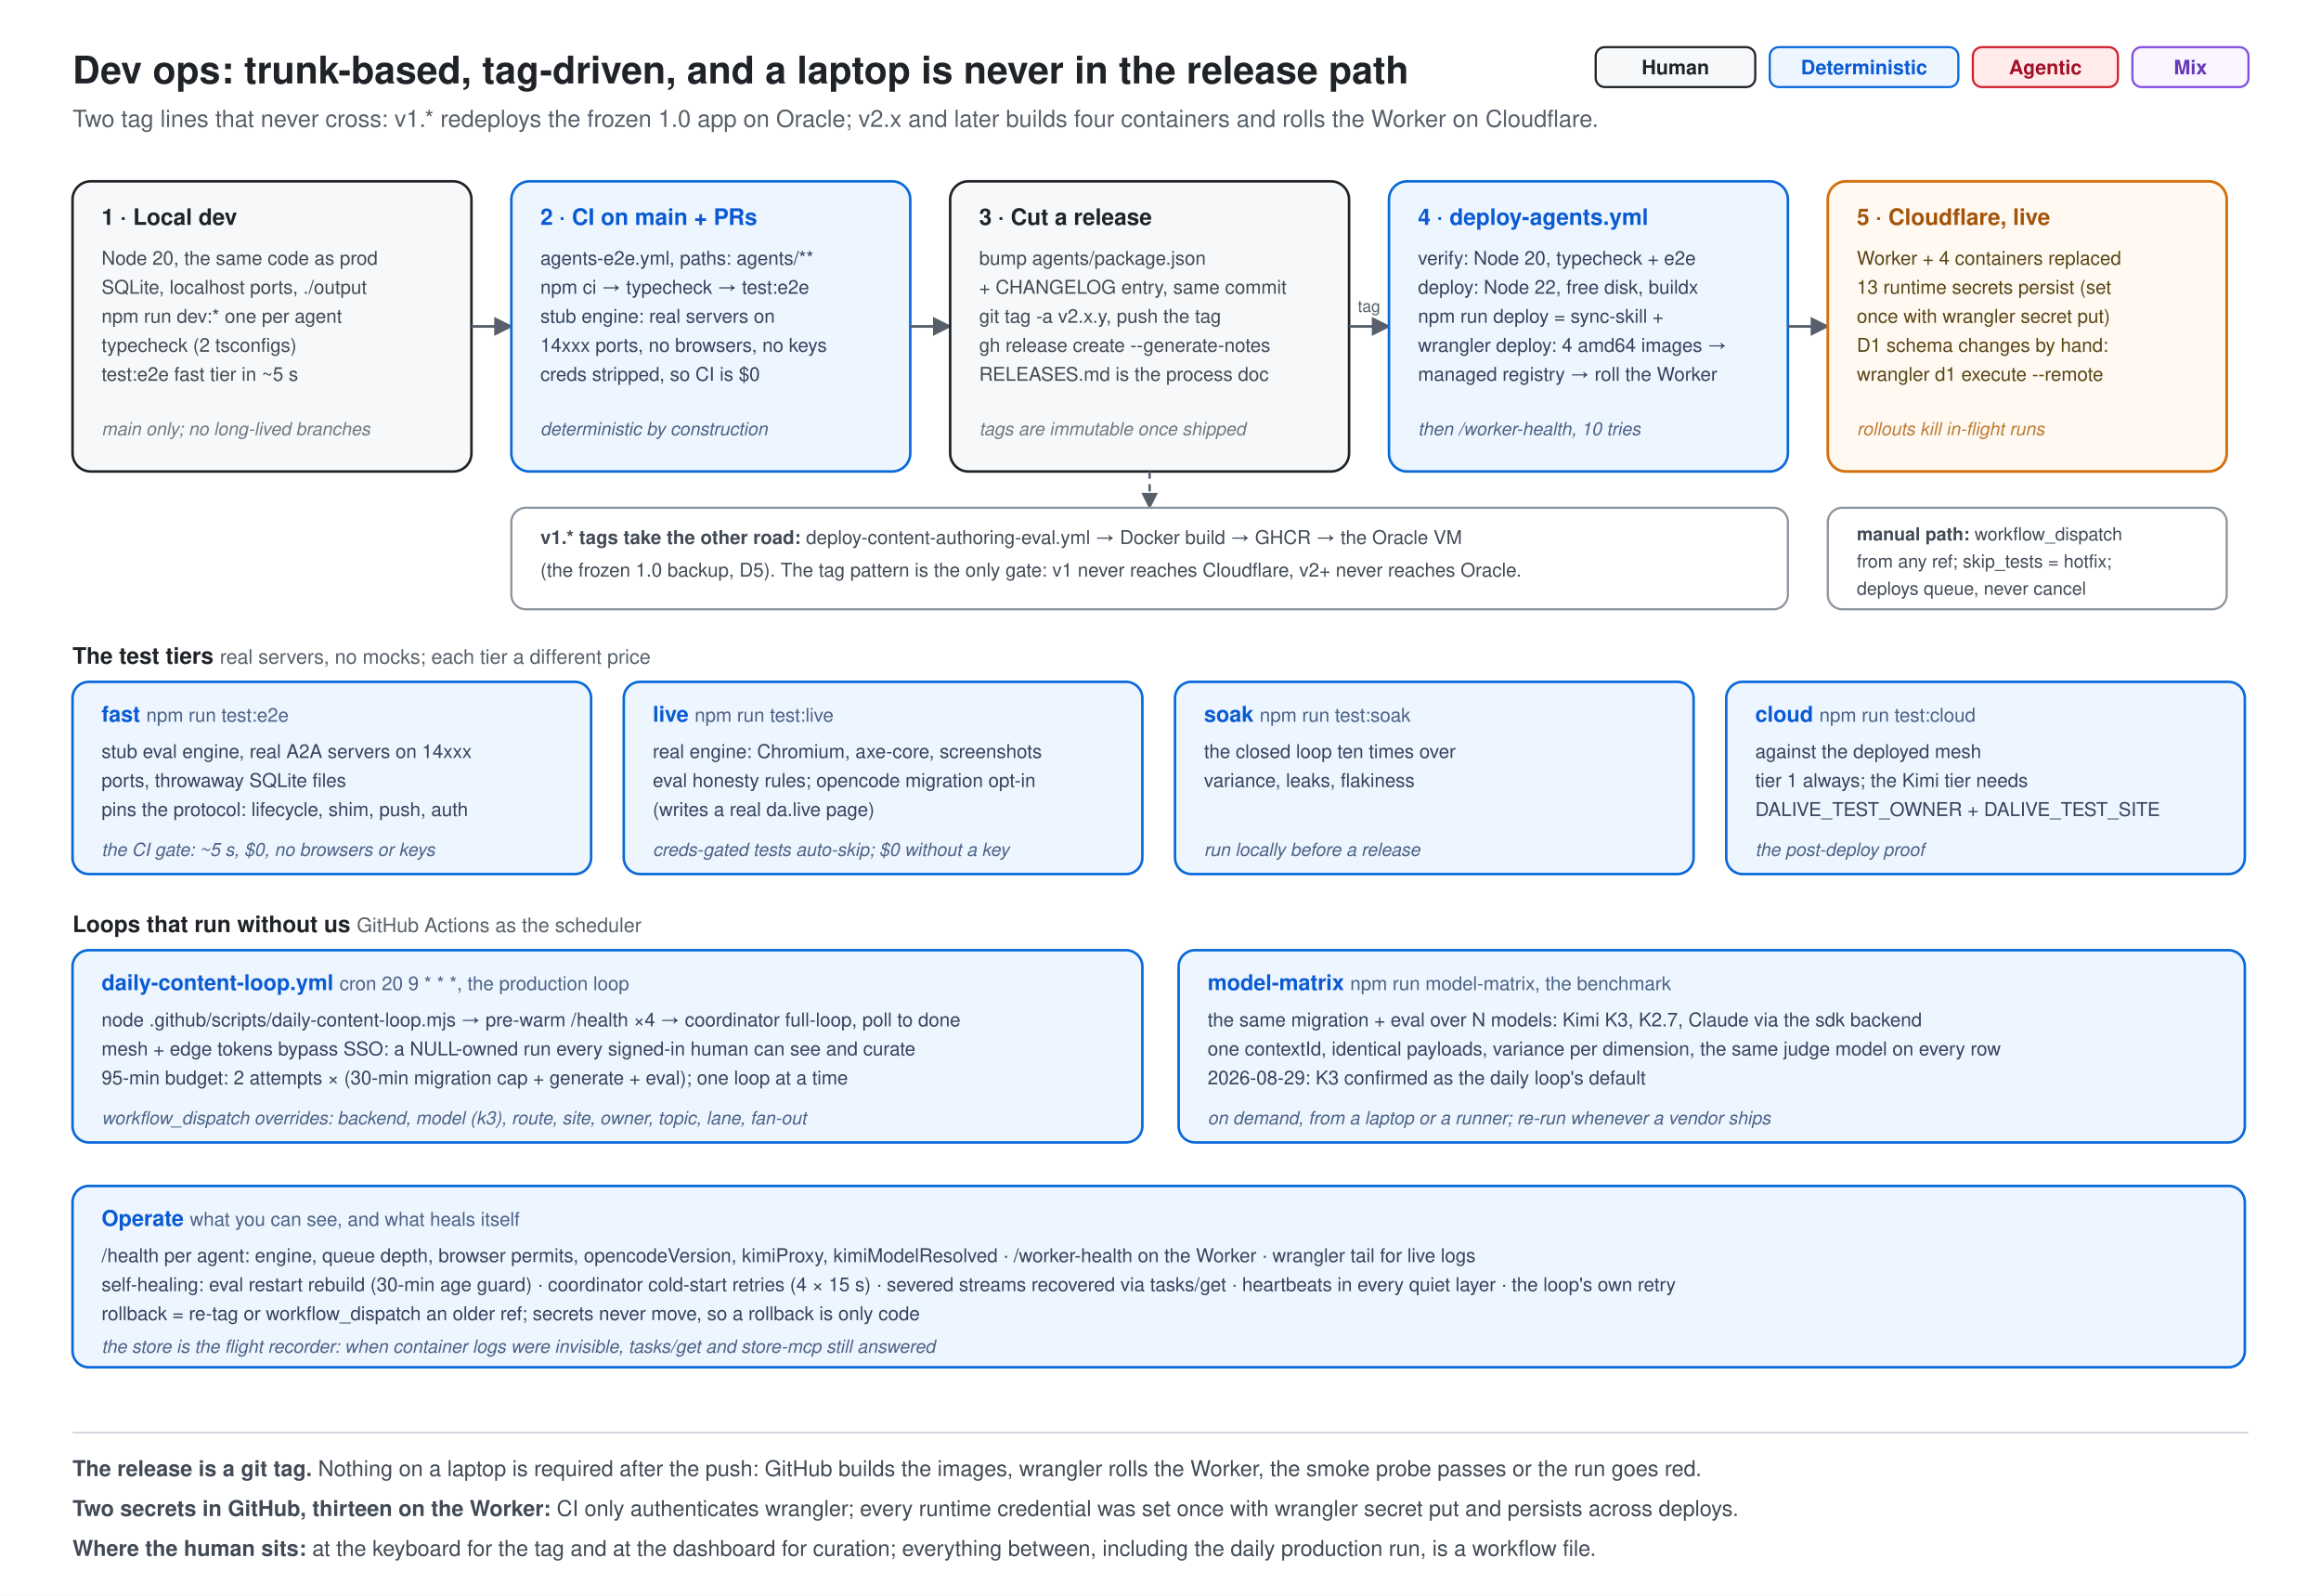
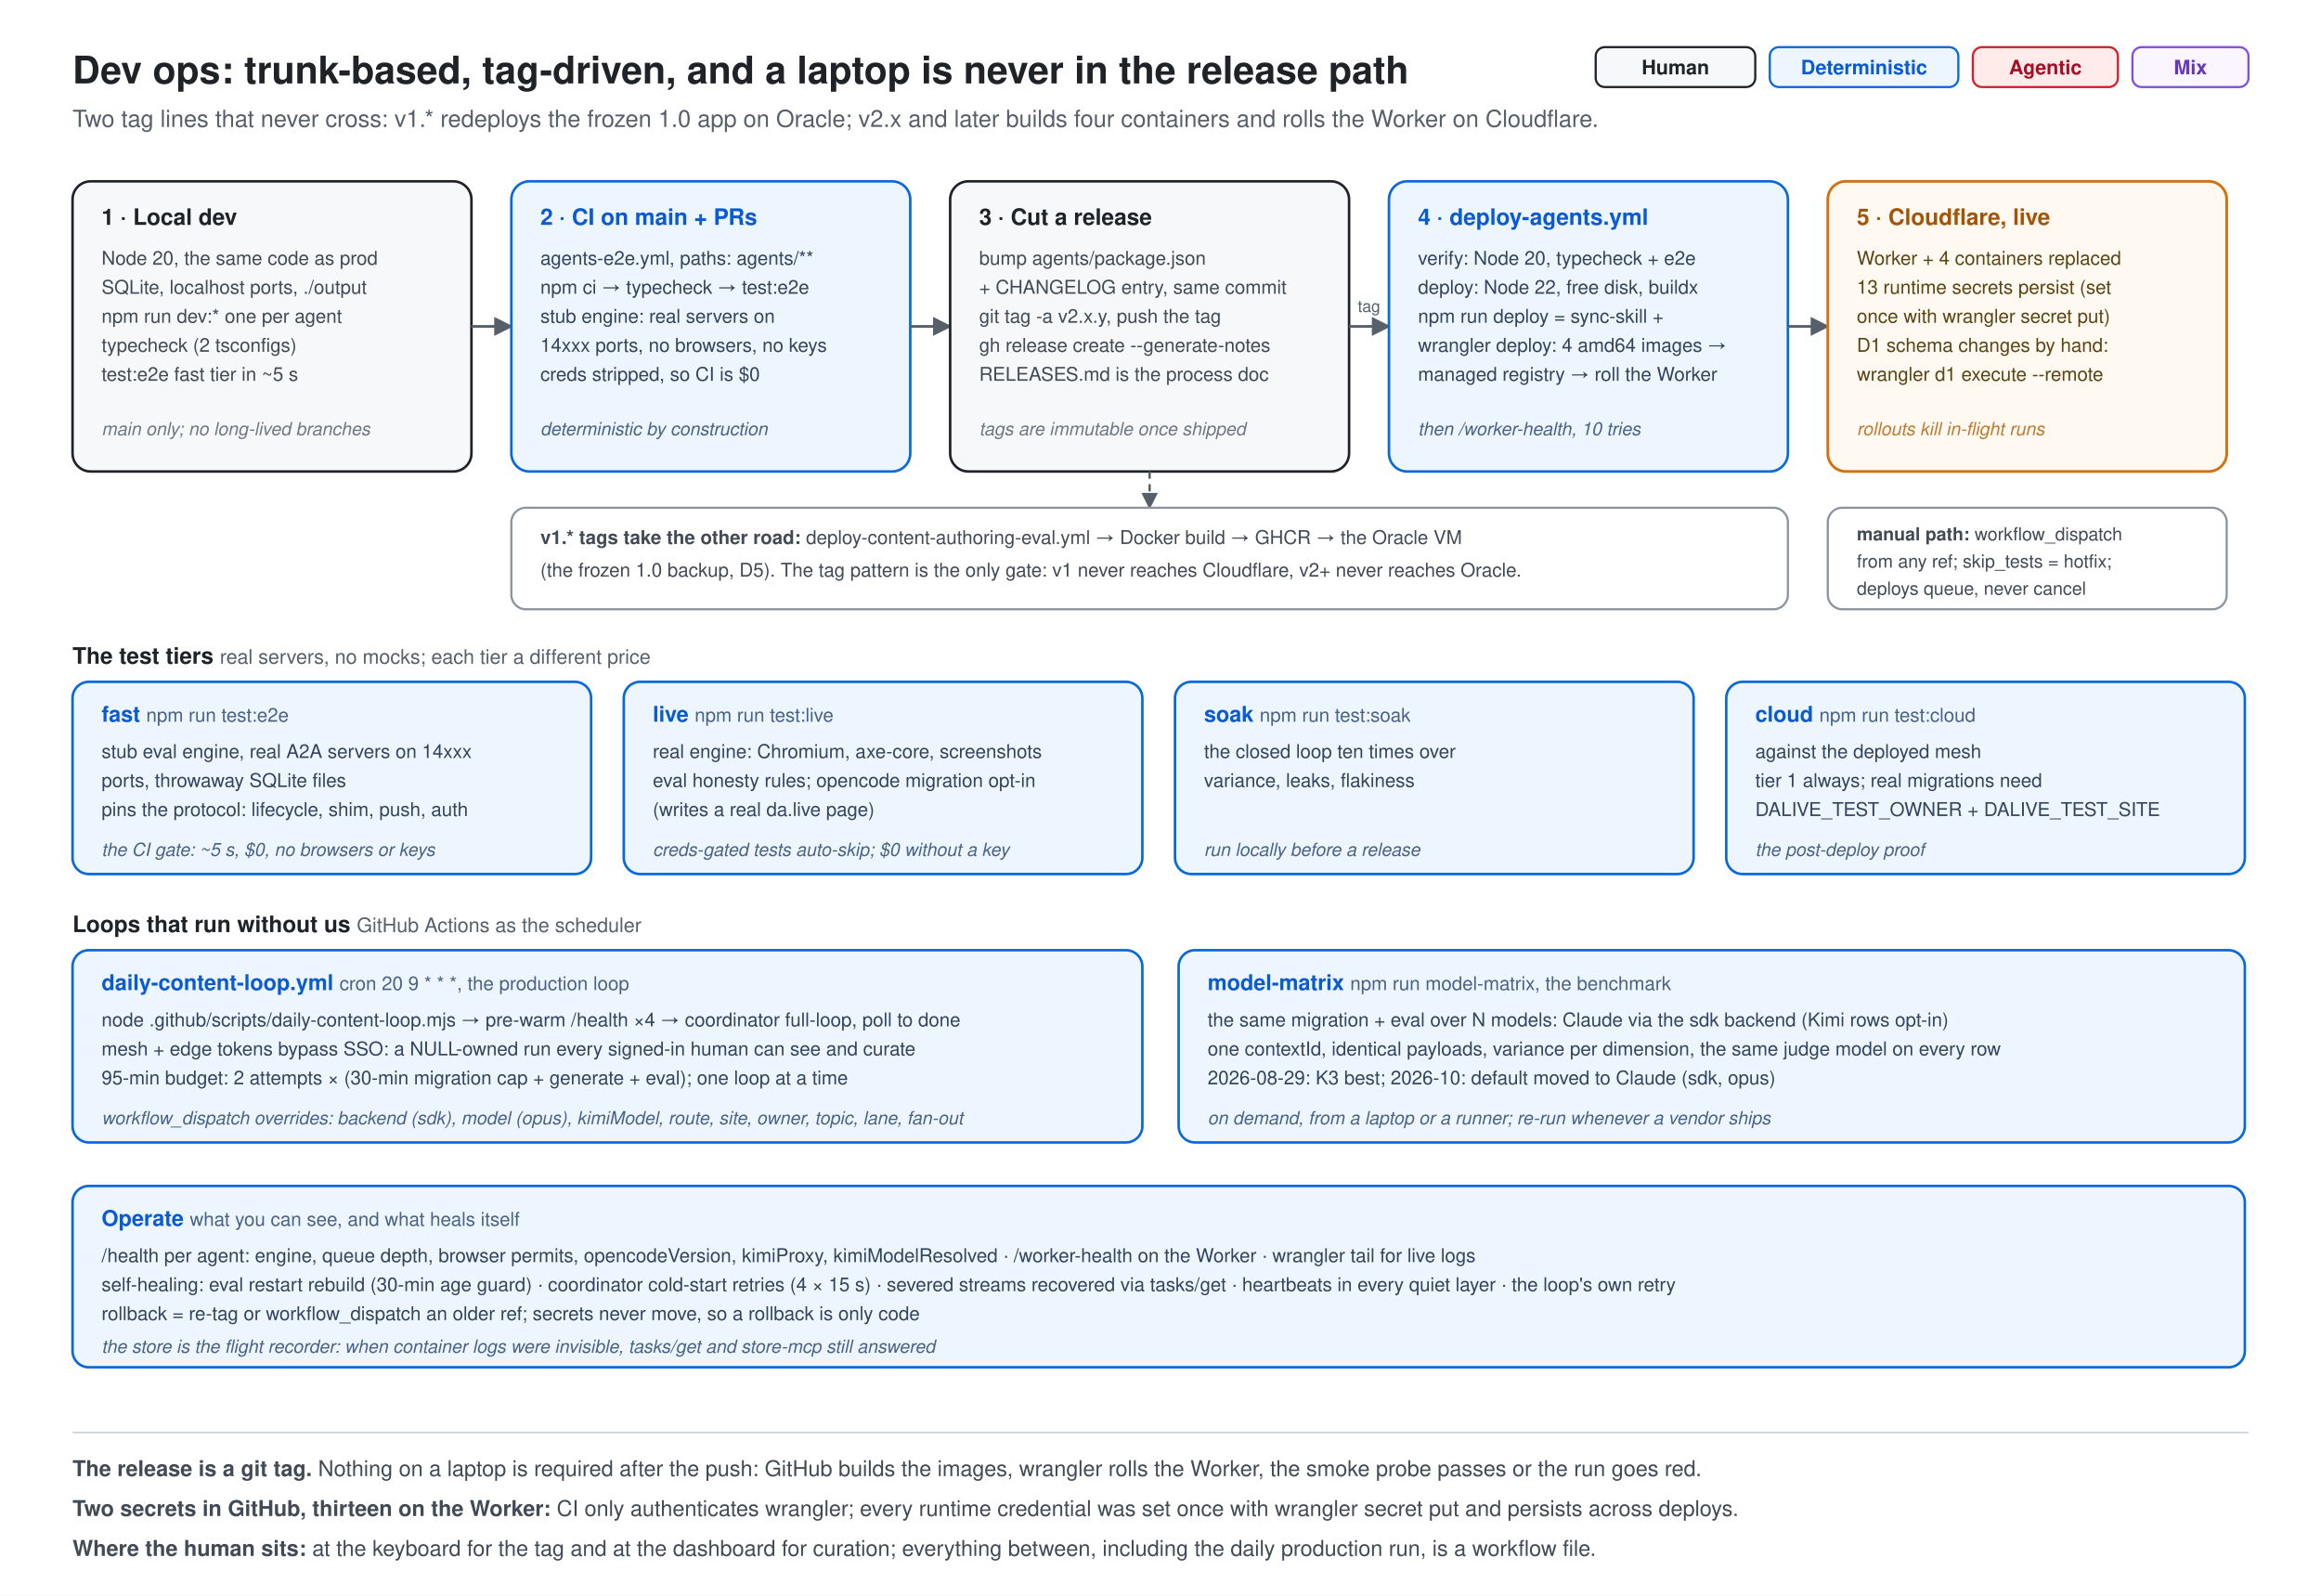
<svg xmlns="http://www.w3.org/2000/svg" viewBox="0 0 1280 880" font-family="ui-sans-serif, -apple-system, 'Segoe UI', Helvetica, Arial, sans-serif">
  <defs>
    <marker id="do-ar" viewBox="0 0 10 10" refX="9" refY="5" markerWidth="7" markerHeight="7" orient="auto-start-reverse">
      <path d="M 0 0 L 10 5 L 0 10 z" fill="#57606a" />
    </marker>
  </defs>
  <rect x="0" y="0" width="1280" height="880" fill="#ffffff" />
  <text x="40" y="46" font-size="21" font-weight="700" fill="#1f2328">Dev ops: trunk-based, tag-driven, and a laptop is never in the release path</text>
  <text x="40" y="70" font-size="13" fill="#57606a">Two tag lines that never cross: v1.* redeploys the frozen 1.0 app on Oracle; v2.x and later builds four containers and rolls the Worker on Cloudflare.</text>
  <rect x="880" y="26" width="88" height="22" rx="5" fill="#f6f8fa" stroke="#1f2328" stroke-width="1.2" />
  <text x="924" y="41" font-size="11" fill="#1f2328" text-anchor="middle" font-weight="600">Human</text>
  <rect x="976" y="26" width="104" height="22" rx="5" fill="#edf5ff" stroke="#0969da" stroke-width="1.2" />
  <text x="1028" y="41" font-size="11" fill="#0a5bd3" text-anchor="middle" font-weight="600">Deterministic</text>
  <rect x="1088" y="26" width="80" height="22" rx="5" fill="#ffebe9" stroke="#cf222e" stroke-width="1.2" />
  <text x="1128" y="41" font-size="11" fill="#a40e26" text-anchor="middle" font-weight="600">Agentic</text>
  <rect x="1176" y="26" width="64" height="22" rx="5" fill="#faf5ff" stroke="#8250df" stroke-width="1.2" />
  <text x="1208" y="41" font-size="11" fill="#6639ba" text-anchor="middle" font-weight="600">Mix</text>
  <rect x="40" y="100" width="220" height="160" rx="10" fill="#f6f8fa" stroke="#1f2328" stroke-width="1.4" />
  <text x="56" y="124" font-size="12.5" font-weight="700" fill="#1f2328">1 · Local dev</text>
  <text x="56" y="146" font-size="10.5" fill="#414a55">Node 20, the same code as prod</text>
  <text x="56" y="162" font-size="10.5" fill="#414a55">SQLite, localhost ports, ./output</text>
  <text x="56" y="178" font-size="10.5" fill="#414a55">npm run dev:* one per agent</text>
  <text x="56" y="194" font-size="10.5" fill="#414a55">typecheck (2 tsconfigs)</text>
  <text x="56" y="210" font-size="10.5" fill="#414a55">test:e2e fast tier in ~5 s</text>
  <text x="56" y="240" font-size="10" fill="#6e7781" font-style="italic">main only; no long-lived branches</text>
  <path d="M 260 180 L 282 180" stroke="#57606a" stroke-width="1.5" fill="none" marker-end="url(#do-ar)" />
  <rect x="282" y="100" width="220" height="160" rx="10" fill="#edf5ff" stroke="#0969da" stroke-width="1.4" />
  <text x="298" y="124" font-size="12.5" font-weight="700" fill="#0a5bd3">2 · CI on main + PRs</text>
  <text x="298" y="146" font-size="10.5" fill="#33445c">agents-e2e.yml, paths: agents/**</text>
  <text x="298" y="162" font-size="10.5" fill="#33445c">npm ci → typecheck → test:e2e</text>
  <text x="298" y="178" font-size="10.5" fill="#33445c">stub engine: real servers on</text>
  <text x="298" y="194" font-size="10.5" fill="#33445c">14xxx ports, no browsers, no keys</text>
  <text x="298" y="210" font-size="10.5" fill="#33445c">creds stripped, so CI is $0</text>
  <text x="298" y="240" font-size="10" fill="#4a6285" font-style="italic">deterministic by construction</text>
  <path d="M 502 180 L 524 180" stroke="#57606a" stroke-width="1.5" fill="none" marker-end="url(#do-ar)" />
  <rect x="524" y="100" width="220" height="160" rx="10" fill="#f6f8fa" stroke="#1f2328" stroke-width="1.4" />
  <text x="540" y="124" font-size="12.5" font-weight="700" fill="#1f2328">3 · Cut a release</text>
  <text x="540" y="146" font-size="10.5" fill="#414a55">bump agents/package.json</text>
  <text x="540" y="162" font-size="10.5" fill="#414a55">+ CHANGELOG entry, same commit</text>
  <text x="540" y="178" font-size="10.5" fill="#414a55">git tag -a v2.x.y, push the tag</text>
  <text x="540" y="194" font-size="10.5" fill="#414a55">gh release create --generate-notes</text>
  <text x="540" y="210" font-size="10.5" fill="#414a55">RELEASES.md is the process doc</text>
  <text x="540" y="240" font-size="10" fill="#6e7781" font-style="italic">tags are immutable once shipped</text>
  <path d="M 744 180 L 766 180" stroke="#57606a" stroke-width="1.5" fill="none" marker-end="url(#do-ar)" />
  <text x="755" y="172" font-size="9" fill="#57606a" text-anchor="middle">tag</text>
  <rect x="766" y="100" width="220" height="160" rx="10" fill="#edf5ff" stroke="#0969da" stroke-width="1.4" />
  <text x="782" y="124" font-size="12.5" font-weight="700" fill="#0a5bd3">4 · deploy-agents.yml</text>
  <text x="782" y="146" font-size="10.5" fill="#33445c">verify: Node 20, typecheck + e2e</text>
  <text x="782" y="162" font-size="10.5" fill="#33445c">deploy: Node 22, free disk, buildx</text>
  <text x="782" y="178" font-size="10.5" fill="#33445c">npm run deploy = sync-skill +</text>
  <text x="782" y="194" font-size="10.5" fill="#33445c">wrangler deploy: 4 amd64 images →</text>
  <text x="782" y="210" font-size="10.5" fill="#33445c">managed registry → roll the Worker</text>
  <text x="782" y="240" font-size="10" fill="#4a6285" font-style="italic">then /worker-health, 10 tries</text>
  <path d="M 986 180 L 1008 180" stroke="#57606a" stroke-width="1.5" fill="none" marker-end="url(#do-ar)" />
  <rect x="1008" y="100" width="220" height="160" rx="10" fill="#fff9f2" stroke="#d4700e" stroke-width="1.5" />
  <text x="1024" y="124" font-size="12.5" font-weight="700" fill="#a45408">5 · Cloudflare, live</text>
  <text x="1024" y="146" font-size="10.5" fill="#594514">Worker + 4 containers replaced</text>
  <text x="1024" y="162" font-size="10.5" fill="#594514">13 runtime secrets persist (set</text>
  <text x="1024" y="178" font-size="10.5" fill="#594514">once with wrangler secret put)</text>
  <text x="1024" y="194" font-size="10.5" fill="#594514">D1 schema changes by hand:</text>
  <text x="1024" y="210" font-size="10.5" fill="#594514">wrangler d1 execute --remote</text>
  <text x="1024" y="240" font-size="10" fill="#bd7a30" font-style="italic">rollouts kill in-flight runs</text>
  <path d="M 634 260 L 634 280" stroke="#57606a" stroke-width="1.3" fill="none" stroke-dasharray="4 3" marker-end="url(#do-ar)" />
  <rect x="282" y="280" width="704" height="56" rx="8" fill="#ffffff" stroke="#8c959f" stroke-width="1.2" />
  <text x="298" y="300" font-size="10.5" fill="#414a55">
    <tspan font-weight="700">v1.* tags take the other road:</tspan> deploy-content-authoring-eval.yml → Docker build → GHCR → the Oracle VM</text>
  <text x="298" y="318" font-size="10.5" fill="#414a55">(the frozen 1.0 backup, D5). The tag pattern is the only gate: v1 never reaches Cloudflare, v2+ never reaches Oracle.</text>
  <rect x="1008" y="280" width="220" height="56" rx="8" fill="#ffffff" stroke="#8c959f" stroke-width="1.2" />
  <text x="1024" y="298" font-size="10" fill="#414a55">
    <tspan font-weight="700">manual path:</tspan> workflow_dispatch</text>
  <text x="1024" y="313" font-size="10" fill="#414a55">from any ref; skip_tests = hotfix;</text>
  <text x="1024" y="328" font-size="10" fill="#414a55">deploys queue, never cancel</text>
  <text x="40" y="366" font-size="12.5" font-weight="700" fill="#1f2328">The test tiers  <tspan font-weight="400" font-size="11" fill="#57606a">real servers, no mocks; each tier a different price</tspan>
  </text>
  <rect x="40" y="376" width="286" height="106" rx="9" fill="#edf5ff" stroke="#0969da" stroke-width="1.4" />
  <text x="56" y="398" font-size="12" font-weight="700" fill="#0a5bd3">fast  <tspan font-weight="400" font-size="10.5" fill="#4a6285">npm run test:e2e</tspan>
  </text>
  <text x="56" y="418" font-size="10.5" fill="#33445c">stub eval engine, real A2A servers on 14xxx</text>
  <text x="56" y="434" font-size="10.5" fill="#33445c">ports, throwaway SQLite files</text>
  <text x="56" y="450" font-size="10.5" fill="#33445c">pins the protocol: lifecycle, shim, push, auth</text>
  <text x="56" y="472" font-size="10" fill="#4a6285" font-style="italic">the CI gate: ~5 s, $0, no browsers or keys</text>
  <rect x="344" y="376" width="286" height="106" rx="9" fill="#edf5ff" stroke="#0969da" stroke-width="1.4" />
  <text x="360" y="398" font-size="12" font-weight="700" fill="#0a5bd3">live  <tspan font-weight="400" font-size="10.5" fill="#4a6285">npm run test:live</tspan>
  </text>
  <text x="360" y="418" font-size="10.5" fill="#33445c">real engine: Chromium, axe-core, screenshots</text>
  <text x="360" y="434" font-size="10.5" fill="#33445c">eval honesty rules; opencode migration opt-in</text>
  <text x="360" y="450" font-size="10.5" fill="#33445c">(writes a real da.live page)</text>
  <text x="360" y="472" font-size="10" fill="#4a6285" font-style="italic">creds-gated tests auto-skip; $0 without a key</text>
  <rect x="648" y="376" width="286" height="106" rx="9" fill="#edf5ff" stroke="#0969da" stroke-width="1.4" />
  <text x="664" y="398" font-size="12" font-weight="700" fill="#0a5bd3">soak  <tspan font-weight="400" font-size="10.5" fill="#4a6285">npm run test:soak</tspan>
  </text>
  <text x="664" y="418" font-size="10.5" fill="#33445c">the closed loop ten times over</text>
  <text x="664" y="434" font-size="10.5" fill="#33445c">variance, leaks, flakiness</text>
  <text x="664" y="472" font-size="10" fill="#4a6285" font-style="italic">run locally before a release</text>
  <rect x="952" y="376" width="286" height="106" rx="9" fill="#edf5ff" stroke="#0969da" stroke-width="1.4" />
  <text x="968" y="398" font-size="12" font-weight="700" fill="#0a5bd3">cloud  <tspan font-weight="400" font-size="10.5" fill="#4a6285">npm run test:cloud</tspan>
  </text>
  <text x="968" y="418" font-size="10.5" fill="#33445c">against the deployed mesh</text>
-   <text x="968" y="434" font-size="10.5" fill="#33445c">tier 1 always; the Kimi tier needs</text>
+   <text x="968" y="434" font-size="10.5" fill="#33445c">tier 1 always; real migrations need</text>
  <text x="968" y="450" font-size="10.5" fill="#33445c">DALIVE_TEST_OWNER + DALIVE_TEST_SITE</text>
  <text x="968" y="472" font-size="10" fill="#4a6285" font-style="italic">the post-deploy proof</text>
  <text x="40" y="514" font-size="12.5" font-weight="700" fill="#1f2328">Loops that run without us  <tspan font-weight="400" font-size="11" fill="#57606a">GitHub Actions as the scheduler</tspan>
  </text>
  <rect x="40" y="524" width="590" height="106" rx="9" fill="#edf5ff" stroke="#0969da" stroke-width="1.4" />
  <text x="56" y="546" font-size="12" font-weight="700" fill="#0a5bd3">daily-content-loop.yml  <tspan font-weight="400" font-size="10.5" fill="#4a6285">cron 20 9 * * *, the production loop</tspan>
  </text>
  <text x="56" y="566" font-size="10.5" fill="#33445c">node .github/scripts/daily-content-loop.mjs → pre-warm /health ×4 → coordinator full-loop, poll to done</text>
  <text x="56" y="582" font-size="10.5" fill="#33445c">mesh + edge tokens bypass SSO: a NULL-owned run every signed-in human can see and curate</text>
  <text x="56" y="598" font-size="10.5" fill="#33445c">95-min budget: 2 attempts × (30-min migration cap + generate + eval); one loop at a time</text>
-   <text x="56" y="620" font-size="10" fill="#4a6285" font-style="italic">workflow_dispatch overrides: backend, model (k3), route, site, owner, topic, lane, fan-out</text>
+   <text x="56" y="620" font-size="10" fill="#4a6285" font-style="italic">workflow_dispatch overrides: backend (sdk), model (opus), kimiModel, route, site, owner, topic, lane, fan-out</text>
  <rect x="650" y="524" width="588" height="106" rx="9" fill="#edf5ff" stroke="#0969da" stroke-width="1.4" />
  <text x="666" y="546" font-size="12" font-weight="700" fill="#0a5bd3">model-matrix  <tspan font-weight="400" font-size="10.5" fill="#4a6285">npm run model-matrix, the benchmark</tspan>
  </text>
-   <text x="666" y="566" font-size="10.5" fill="#33445c">the same migration + eval over N models: Kimi K3, K2.7, Claude via the sdk backend</text>
+   <text x="666" y="566" font-size="10.5" fill="#33445c">the same migration + eval over N models: Claude via the sdk backend (Kimi rows opt-in)</text>
  <text x="666" y="582" font-size="10.5" fill="#33445c">one contextId, identical payloads, variance per dimension, the same judge model on every row</text>
-   <text x="666" y="598" font-size="10.5" fill="#33445c">2026-08-29: K3 confirmed as the daily loop's default</text>
+   <text x="666" y="598" font-size="10.5" fill="#33445c">2026-08-29: K3 best; 2026-10: default moved to Claude (sdk, opus)</text>
  <text x="666" y="620" font-size="10" fill="#4a6285" font-style="italic">on demand, from a laptop or a runner; re-run whenever a vendor ships</text>
  <rect x="40" y="654" width="1198" height="100" rx="9" fill="#edf5ff" stroke="#0969da" stroke-width="1.4" />
  <text x="56" y="676" font-size="12" font-weight="700" fill="#0a5bd3">Operate  <tspan font-weight="400" font-size="10.5" fill="#4a6285">what you can see, and what heals itself</tspan>
  </text>
  <text x="56" y="696" font-size="10.5" fill="#33445c">/health per agent: engine, queue depth, browser permits, opencodeVersion, kimiProxy, kimiModelResolved · /worker-health on the Worker · wrangler tail for live logs</text>
  <text x="56" y="712" font-size="10.5" fill="#33445c">self-healing: eval restart rebuild (30-min age guard) · coordinator cold-start retries (4 × 15 s) · severed streams recovered via tasks/get · heartbeats in every quiet layer · the loop's own retry</text>
  <text x="56" y="728" font-size="10.5" fill="#33445c">rollback = re-tag or workflow_dispatch an older ref; secrets never move, so a rollback is only code</text>
  <text x="56" y="746" font-size="10" fill="#4a6285" font-style="italic">the store is the flight recorder: when container logs were invisible, tasks/get and store-mcp still answered</text>
  <line x1="40" y1="790" x2="1240" y2="790" stroke="#d0d7de" />
  <text x="40" y="814" font-size="12" fill="#414a55">
    <tspan font-weight="700">The release is a git tag.</tspan> Nothing on a laptop is required after the push: GitHub builds the images, wrangler rolls the Worker, the smoke probe passes or the run goes red.</text>
  <text x="40" y="836" font-size="12" fill="#414a55">
    <tspan font-weight="700">Two secrets in GitHub, thirteen on the Worker:</tspan> CI only authenticates wrangler; every runtime credential was set once with wrangler secret put and persists across deploys.</text>
  <text x="40" y="858" font-size="12" fill="#414a55">
    <tspan font-weight="700">Where the human sits:</tspan> at the keyboard for the tag and at the dashboard for curation; everything between, including the daily production run, is a workflow file.</text>
</svg>
